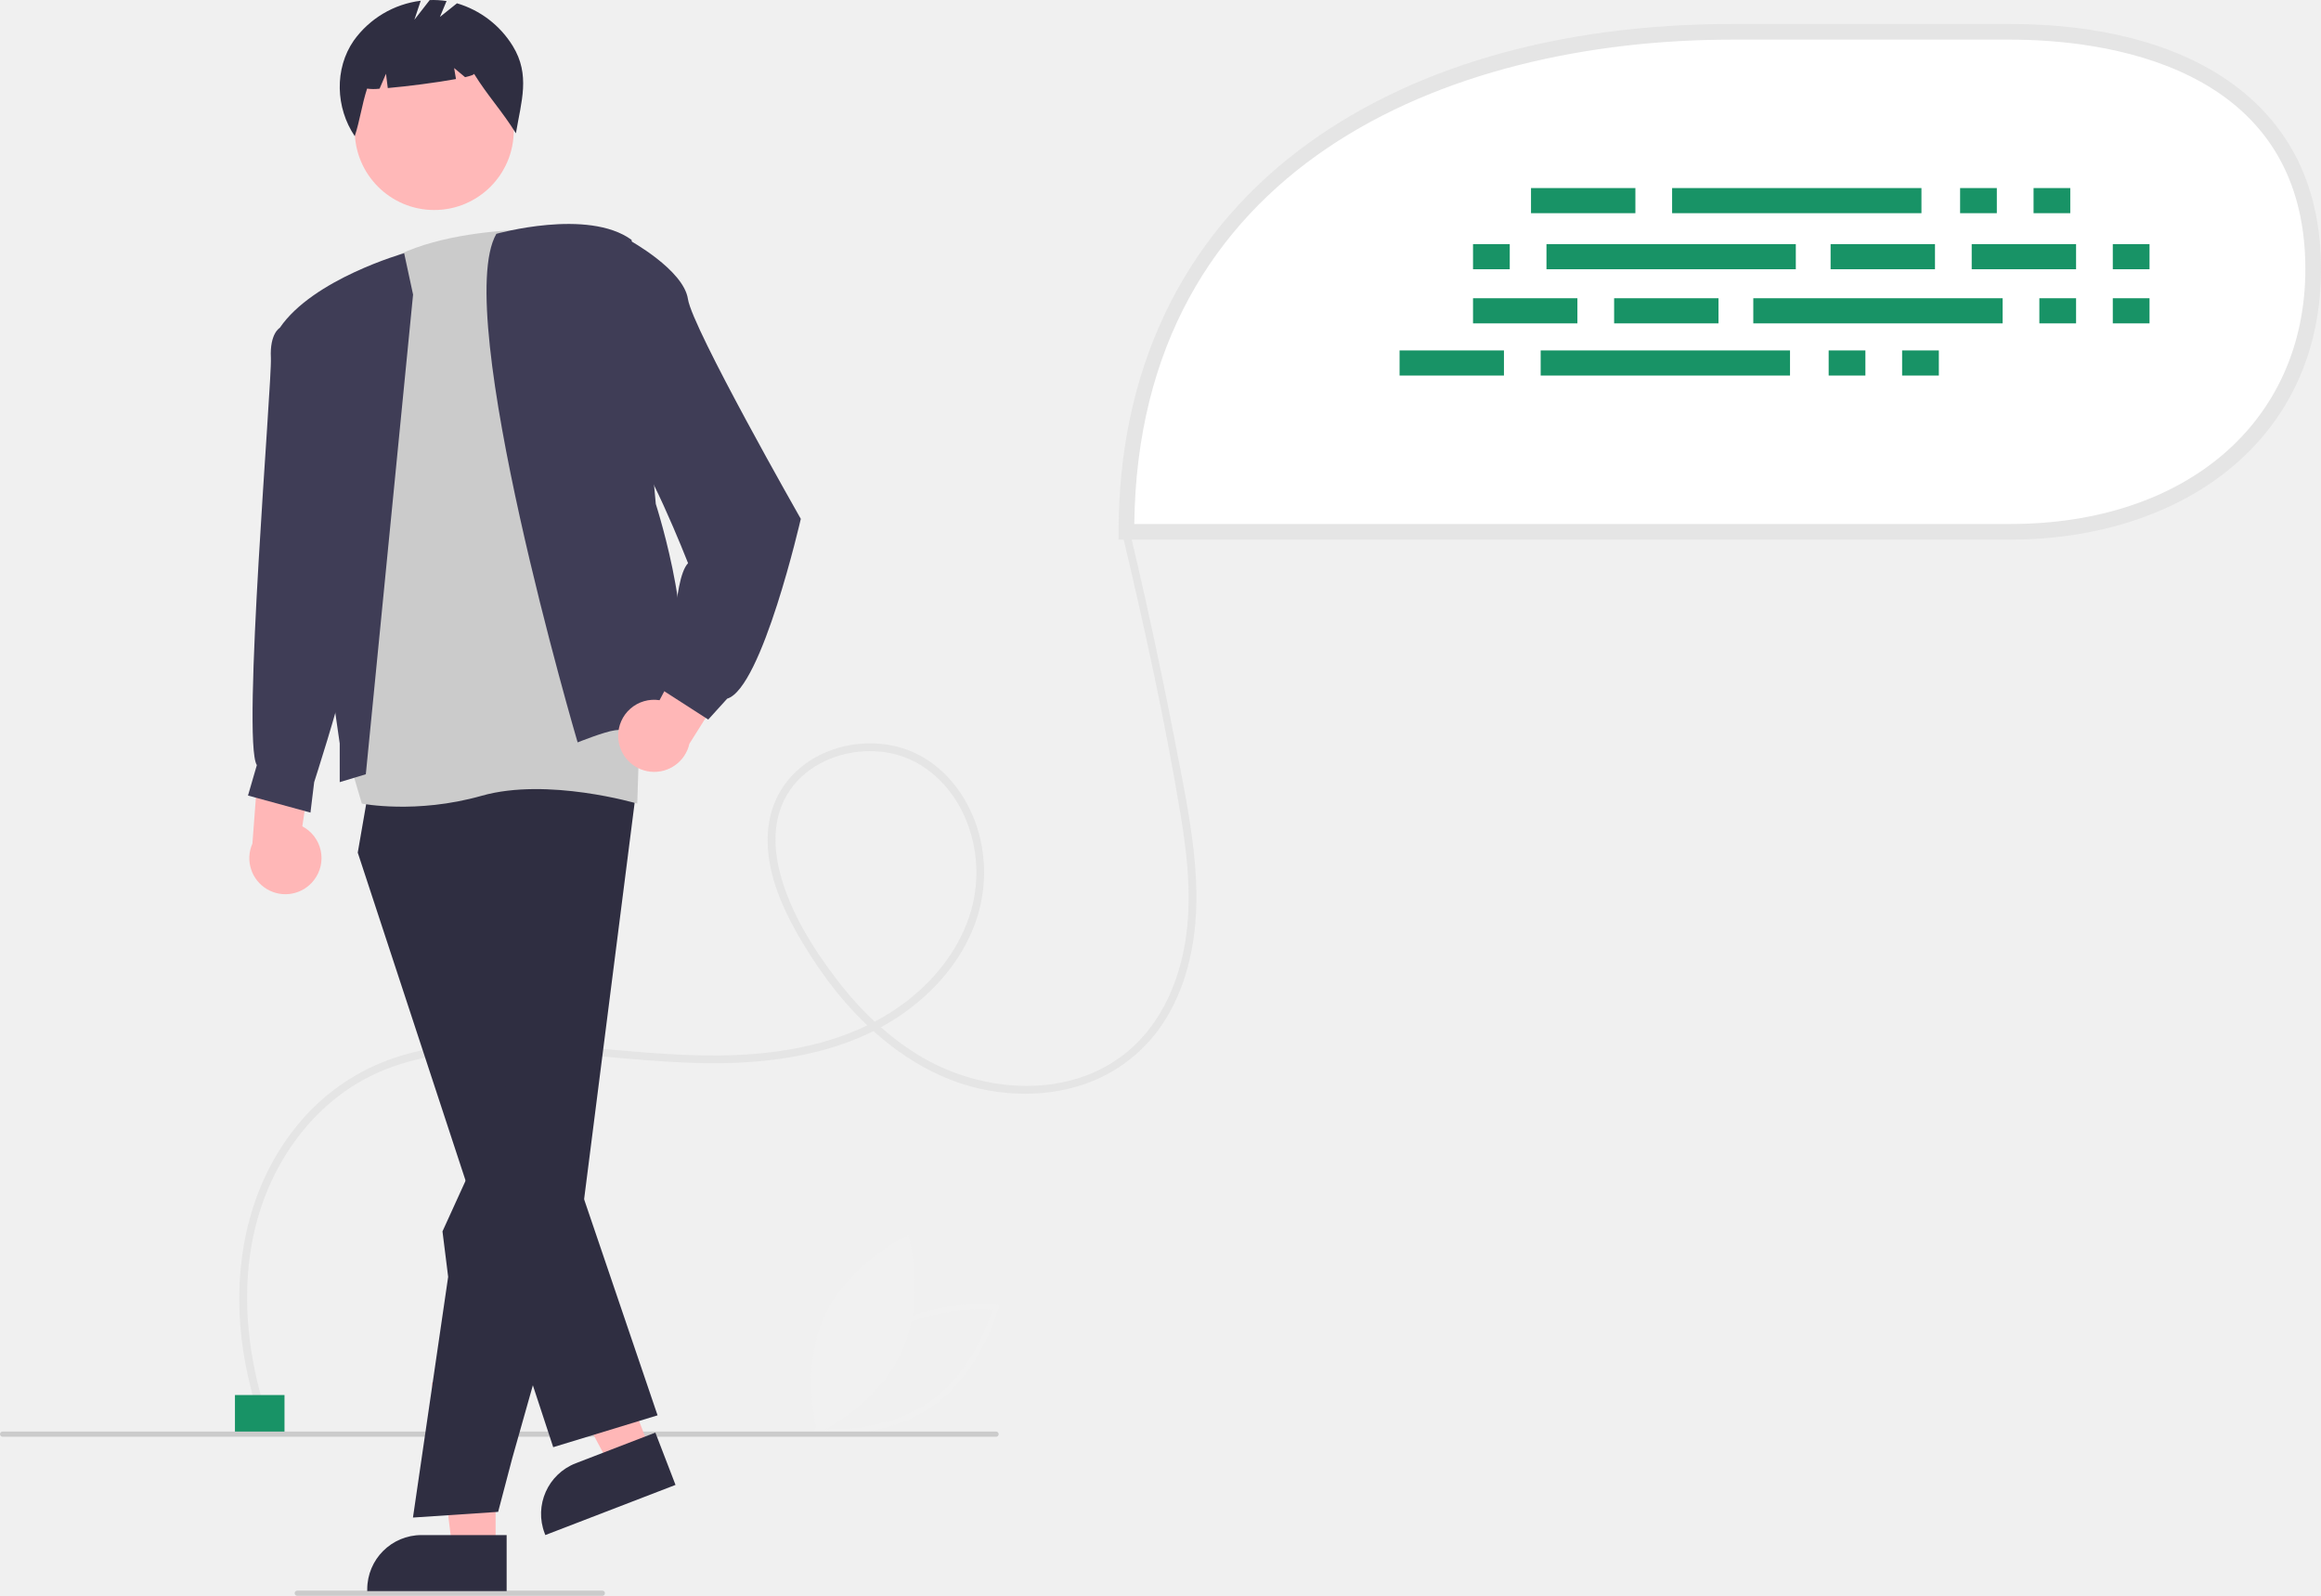
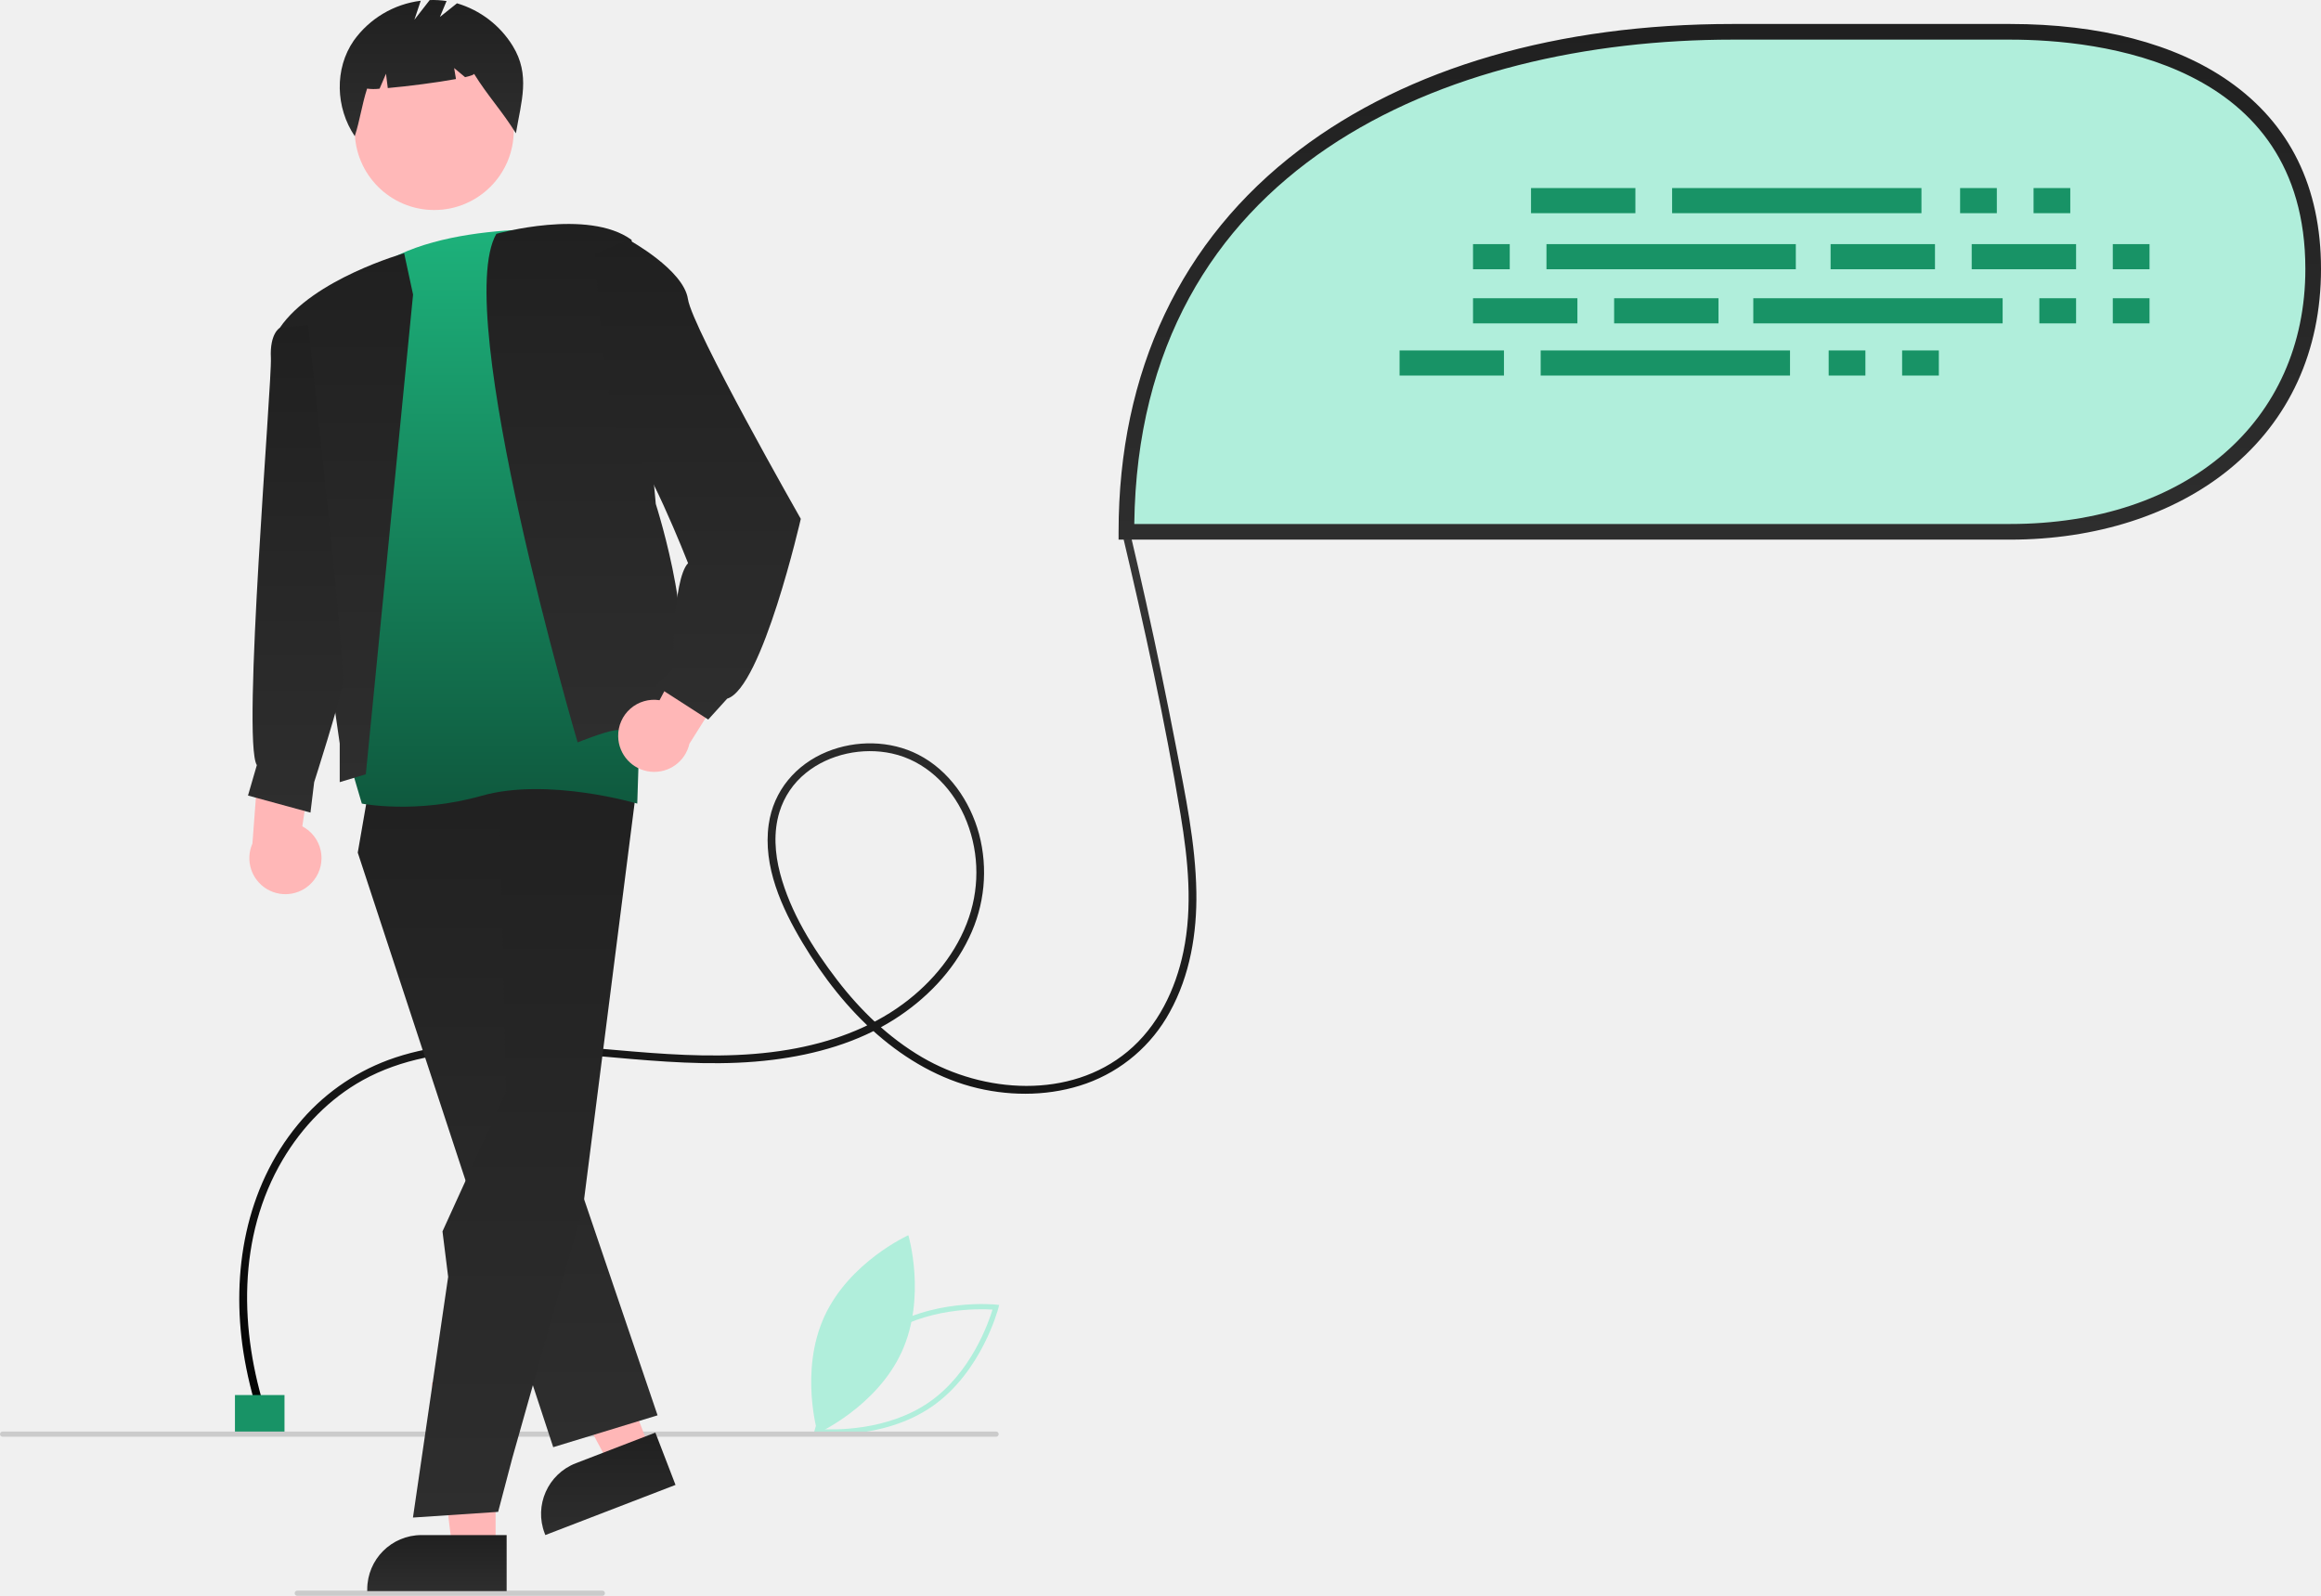
- <svg xmlns="http://www.w3.org/2000/svg" data-name="Layer 1" width="890.106" height="611.972" viewBox="0 0 890.106 611.972">
-   <path d="M467.023,693.807l.279-1.112c.062-.244,6.366-24.577,25.397-37.79,19.031-13.213,44.033-10.616,44.282-10.588l1.14.126-.28,1.111c-.062.244-6.366,24.577-25.397,37.79-19.031,13.213-44.033,10.616-44.282,10.588Zm26.817-37.258c-16.09,11.171-22.792,30.594-24.27,35.49,5.106.323,25.66.824,41.735-10.337,16.073-11.16,22.788-30.591,24.27-35.49C530.466,645.888,509.913,645.388,493.839,656.548Z" transform="translate(-154.9469 -144.014)" fill="#f1f1f1" />
-   <path d="M500.749,662.453c-9.598,20.969-32.21,31.179-32.21,31.179s-7.05-23.787,2.548-44.756S503.296,617.697,503.296,617.697,510.347,641.484,500.749,662.453Z" transform="translate(-154.9469 -144.014)" fill="#f1f1f1" />
-   <path d="M257.106,686.225c-10.35-31.83-11.197-68.003,6.294-97.533,7.436-12.553,17.886-23.393,30.704-30.48,14.785-8.174,31.852-10.847,48.549-11.216,36.306-.801,72.365,7.969,108.675,3.435,16.291-2.034,32.541-6.598,46.505-15.447,12.074-7.651,22.554-18.358,28.738-31.343a57.36,57.36,0,0,0,3.841-39.854c-3.432-12.593-11.508-24.367-23.319-30.396-10.731-5.478-23.904-5.623-34.992-1.093-11.928,4.874-20.517,14.956-22.344,27.859-2.279,16.097,4.969,32.023,13.037,45.497,7.766,12.969,17.181,25.141,28.621,35.083,11.081,9.63,24.147,17.221,38.52,20.594,13.635,3.2,28.341,2.917,41.595-1.809a59.165,59.165,0,0,0,32.023-27.392c7.759-14.033,10.468-30.247,10.201-46.133-.315-18.761-4.274-37.333-7.808-55.691q-5.377-27.928-11.556-55.694-3.012-13.534-6.213-27.025c-.445-1.878-3.339-1.083-2.893.798,8.488,35.797,16.424,71.88,22.445,108.184,2.858,17.233,4.648,35.106,1.064,52.373-3.022,14.561-9.805,28.677-21.405,38.311-22.136,18.384-55.153,16.056-78.845,2.183-12.777-7.482-23.616-17.961-32.59-29.67-9.277-12.104-17.917-25.947-21.833-40.806-2.022-7.672-2.598-15.862-.263-23.535a30.765,30.765,0,0,1,10.149-14.992c9.009-7.309,21.746-9.934,33.005-7.471,12.685,2.775,22.499,12.321,27.765,23.933a53.342,53.342,0,0,1,1.787,38.867c-4.542,13.424-13.962,24.898-25.285,33.243-12.89,9.498-28.252,14.886-43.94,17.541-35.196,5.957-70.551-1.833-105.812-2.548-16.069-.326-32.539.911-47.726,6.527a81.546,81.546,0,0,0-34.626,24.752c-20.066,24.342-25.621,56.645-20.871,87.268a157.091,157.091,0,0,0,5.912,24.477c.594,1.828,3.492,1.046,2.893-.798Z" transform="translate(-154.9469 -144.014)" fill="#e5e5e5" />
-   <rect x="90.106" y="534.972" width="19" height="15" fill="#189366" />
-   <path d="M586.926,347.955H925.813c64.198,0,116.24-36.591,116.24-100.788v-0c0-64.198-52.042-90.955-116.24-90.955H819.406c-128.395,0-232.48,63.348-232.48,191.743Z" transform="translate(-154.9469 -144.014)" fill="#fff" />
-   <path d="M925.813,350.954H583.925v-3c0-61.431,23.957-112.059,69.28-146.411,41.719-31.619,99.189-48.333,166.2-48.333H925.813c34.373,0,63.389,7.588,83.914,21.945,23.441,16.396,35.326,40.624,35.326,72.01,0,31.466-12.154,58.021-35.149,76.792C988.58,341.367,958.716,350.954,925.813,350.954Zm-335.869-6H925.813c67.732,0,113.24-39.298,113.24-97.788,0-79.385-79.192-87.955-113.24-87.955H819.406C709.267,159.211,591.633,208.075,589.944,344.954Z" transform="translate(-154.9469 -144.014)" fill="#e5e5e5" />
-   <rect x="587.145" y="72.118" width="40.028" height="9.636" fill="#189366" />
-   <rect x="751.702" y="72.118" width="14.084" height="9.636" fill="#189366" />
-   <rect x="779.87" y="72.118" width="14.084" height="9.636" fill="#189366" />
-   <rect x="641.256" y="72.118" width="95.621" height="9.636" fill="#189366" />
-   <rect x="536.74" y="134.383" width="40.028" height="9.636" fill="#189366" />
-   <rect x="701.297" y="134.383" width="14.084" height="9.636" fill="#189366" />
-   <rect x="729.465" y="134.383" width="14.084" height="9.636" fill="#189366" />
-   <rect x="590.851" y="134.383" width="95.621" height="9.636" fill="#189366" />
-   <rect x="702.039" y="93.614" width="40.028" height="9.636" fill="#189366" />
-   <rect x="756.15" y="93.614" width="40.028" height="9.636" fill="#189366" />
-   <rect x="810.261" y="93.614" width="14.084" height="9.636" fill="#189366" />
-   <rect x="564.907" y="93.614" width="14.084" height="9.636" fill="#189366" />
-   <rect x="593.075" y="93.614" width="95.621" height="9.636" fill="#189366" />
-   <rect x="619.019" y="114.369" width="40.028" height="9.636" fill="#189366" />
-   <rect x="564.907" y="114.369" width="40.028" height="9.636" fill="#189366" />
-   <rect x="810.261" y="114.369" width="14.084" height="9.636" fill="#189366" />
-   <rect x="782.094" y="114.369" width="14.084" height="9.636" fill="#189366" />
-   <rect x="672.389" y="114.369" width="95.621" height="9.636" fill="#189366" />
-   <path d="M536.947,694.986h-381a1,1,0,0,1,0-2h381a1,1,0,0,1,0,2Z" transform="translate(-154.9469 -144.014)" fill="#cbcbcb" />
-   <path d="M385.947,755.986h-117a1,1,0,0,1,0-2h117a1,1,0,1,1,0,2Z" transform="translate(-154.9469 -144.014)" fill="#cbcbcb" />
-   <path d="M275.368,481.503a13.749,13.749,0,0,0-4.482-20.601l7.248-48.321L255.098,423.26,251.747,467.509a13.824,13.824,0,0,0,23.621,13.994Z" transform="translate(-154.9469 -144.014)" fill="#ffb7b7" />
-   <polygon points="190.07 594.085 173.49 594.084 165.603 530.133 190.073 530.134 190.07 594.085" fill="#ffb7b7" />
-   <path d="M349.245,754.171l-53.461-.002v-.676a20.809,20.809,0,0,1,20.808-20.808h.001l32.652.001Z" transform="translate(-154.9469 -144.014)" fill="#2f2e41" />
-   <polygon points="249.331 555.947 233.847 561.911 203.476 505.027 226.328 496.225 249.331 555.947" fill="#ffb7b7" />
-   <path d="M414.008,713.449l-49.925,19.23-.243-.631a20.825,20.825,0,0,1,11.947-26.917l.001-0L406.28,693.384Z" transform="translate(-154.9469 -144.014)" fill="#2f2e41" />
-   <polygon points="141.884 299.94 137.199 326.966 212.158 554.969 252.175 542.753 223.581 458.657 194.687 333.962 194.061 289.516 141.884 299.94" fill="#2f2e41" />
-   <polygon points="158.371 581.952 171.87 489.638 169.693 472.216 194.061 418.738 191.253 291.986 244.39 299.94 223.581 463.201 196.481 559.086 191.037 579.774 158.371 581.952" fill="#2f2e41" />
-   <circle cx="166.537" cy="50.048" r="30.488" fill="#ffb8b8" />
-   <path d="M351.576,161.622A37.581,37.581,0,0,0,330.198,145.28l-6.536,5.229,2.541-6.099a34.597,34.597,0,0,0-6.46-.373l-5.881,7.561,2.434-7.302A37.222,37.222,0,0,0,290.619,159.569c-7.485,10.792-6.984,25.794.378,36.671,2.021-6.21,2.71-12.031,4.73-18.241a18.382,18.382,0,0,0,4.788.023l2.459-5.737.687,5.494c7.62-.664,18.924-2.122,26.148-3.457l-.702-4.215,4.203,3.502c2.213-.51,3.528-.972,3.419-1.325,5.373,8.662,10.697,14.195,16.07,22.856C354.837,182.924,358.438,172.768,351.576,161.622Z" transform="translate(-154.9469 -144.014)" fill="#2f2e41" />
-   <path d="M380.715,232.41s-58.061-5.161-83.473,15.93L289.363,437.421l4.345,14.755s20.783,4.148,46-3.007,59.628,3.007,59.628,3.007l3.7-115.78Z" transform="translate(-154.9469 -144.014)" fill="#cbcbcb" />
-   <path d="M295.24,440.925l18.119-183.943-3.42-15.861s-34.956,9.873-47.694,28.619l22.989,159.4v14.814Z" transform="translate(-154.9469 -144.014)" fill="#3f3d56" />
-   <path d="M376.471,428.71S327.86,263.813,345.305,233.684c0,0,35.089-9.895,51.855,2.31l9.286,101.277s18.631,57.907,4.344,71.525l3.135,13.618s-19.059,1.123-23.14,1.65S376.471,428.71,376.471,428.71Z" transform="translate(-154.9469 -144.014)" fill="#3f3d56" />
-   <path d="M273.083,268.649l-10.837,1.091s-3.896,2.116-3.417,11.52-11.245,147.212-5.383,156.161l-3.393,11.671,23.955,6.533,1.423-11.671s9.703-30.166,10.945-37.83S273.083,268.649,273.083,268.649Z" transform="translate(-154.9469 -144.014)" fill="#3f3d56" />
-   <path d="M392.023,426.417a13.75,13.75,0,0,1,15.86-13.891L430.806,369.376l12.161,22.289-23.633,37.559A13.824,13.824,0,0,1,392.023,426.417Z" transform="translate(-154.9469 -144.014)" fill="#ffb7b7" />
-   <path d="M383.163,241.344l12.908-5.35s21.018,11.424,22.703,22.703,43.28,84.293,43.28,84.293-14.872,65.002-28.233,68.947l-7.261,8.013-20.062-12.927,6.5-6.5s-.171-34.386,5.824-40.546c0,0-16.872-43.181-24.494-47.536S383.163,241.344,383.163,241.344Z" transform="translate(-154.9469 -144.014)" fill="#3f3d56" />
+ <svg xmlns="http://www.w3.org/2000/svg" id="quote" width="890.105" height="611.972" viewBox="0 0 890.105 611.972">
+   <defs>
+     <linearGradient id="linear-gradient" x1="0.5" x2="0.5" y2="1" gradientUnits="objectBoundingBox">
+       <stop offset="0" stop-color="#383838" />
+       <stop offset="1" stop-color="#020202" />
+     </linearGradient>
+     <linearGradient id="linear-gradient-2" x1="0.5" x2="0.5" y2="1" gradientUnits="objectBoundingBox">
+       <stop offset="0" stop-color="#202020" />
+       <stop offset="1" stop-color="#2e2e2e" />
+     </linearGradient>
+     <linearGradient id="linear-gradient-8" x1="0.5" x2="0.5" y2="1" gradientUnits="objectBoundingBox">
+       <stop offset="0" stop-color="#1db27b" />
+       <stop offset="1" stop-color="#0f593e" />
+     </linearGradient>
+   </defs>
+   <path id="Path_36786" data-name="Path 36786" d="M467.023,693.807l.279-1.112c.062-.244,6.366-24.577,25.4-37.79s44.033-10.616,44.282-10.588l1.14.126-.28,1.111c-.062.244-6.366,24.577-25.4,37.79s-44.033,10.616-44.283,10.588Zm26.817-37.258c-16.09,11.171-22.793,30.594-24.27,35.49,5.106.323,25.66.824,41.735-10.337s22.788-30.591,24.27-35.49c-5.109-.323-25.662-.823-41.736,10.336Z" transform="translate(-154.947 -144.014)" fill="#b0eedb" />
+   <path id="Path_36787" data-name="Path 36787" d="M500.749,662.453c-9.6,20.969-32.21,31.179-32.21,31.179s-7.05-23.787,2.548-44.756S503.3,617.7,503.3,617.7,510.347,641.484,500.749,662.453Z" transform="translate(-154.947 -144.014)" fill="#b0eedb" />
+   <path id="Path_36788" data-name="Path 36788" d="M257.106,686.225c-10.35-31.83-11.2-68,6.294-97.533,7.436-12.553,17.886-23.393,30.7-30.48,14.785-8.174,31.852-10.847,48.549-11.216,36.306-.8,72.365,7.969,108.675,3.435,16.291-2.034,32.541-6.6,46.5-15.447,12.074-7.651,22.554-18.358,28.738-31.344a57.36,57.36,0,0,0,3.841-39.854c-3.432-12.593-11.508-24.367-23.319-30.4-10.731-5.478-23.9-5.623-34.992-1.093-11.928,4.874-20.517,14.956-22.344,27.859-2.279,16.1,4.969,32.023,13.037,45.5,7.766,12.969,17.181,25.141,28.621,35.083,11.081,9.63,24.147,17.221,38.52,20.594,13.635,3.2,28.341,2.917,41.6-1.809a59.165,59.165,0,0,0,32.023-27.392c7.759-14.033,10.468-30.247,10.2-46.133-.315-18.761-4.274-37.333-7.808-55.691q-5.377-27.928-11.556-55.694-3.012-13.534-6.213-27.025c-.445-1.878-3.339-1.083-2.893.8,8.488,35.8,16.424,71.88,22.445,108.184,2.858,17.233,4.648,35.106,1.064,52.373-3.022,14.561-9.8,28.677-21.4,38.311-22.136,18.384-55.153,16.056-78.845,2.183-12.777-7.482-23.616-17.961-32.59-29.67-9.277-12.1-17.917-25.947-21.833-40.806-2.022-7.672-2.6-15.862-.263-23.535a30.765,30.765,0,0,1,10.149-14.992c9.009-7.309,21.746-9.934,33-7.471,12.685,2.775,22.5,12.321,27.765,23.933a53.342,53.342,0,0,1,1.787,38.867c-4.542,13.424-13.962,24.9-25.285,33.243-12.89,9.5-28.253,14.886-43.94,17.541-35.2,5.957-70.551-1.833-105.812-2.548-16.069-.326-32.539.911-47.726,6.527a81.546,81.546,0,0,0-34.626,24.752c-20.066,24.342-25.621,56.645-20.871,87.268a157.091,157.091,0,0,0,5.912,24.477c.594,1.828,3.492,1.046,2.893-.8Z" transform="translate(-154.947 -144.014)" fill="url(#linear-gradient)" />
+   <rect id="Rectangle_13731" data-name="Rectangle 13731" width="19" height="15" transform="translate(90.106 534.972)" fill="#189366" />
+   <path id="Path_36789" data-name="Path 36789" d="M586.925,347.955H925.813c64.2,0,116.24-36.591,116.24-100.788h0c0-64.2-52.042-90.955-116.24-90.955H819.406c-128.4,0-232.48,63.348-232.48,191.743Z" transform="translate(-154.947 -144.014)" fill="#b0eedb" />
+   <path id="Path_36790" data-name="Path 36790" d="M925.813,350.954H583.925v-3c0-61.431,23.957-112.059,69.28-146.411,41.719-31.619,99.19-48.333,166.2-48.333H925.813c34.373,0,63.389,7.588,83.914,21.945,23.441,16.4,35.326,40.624,35.326,72.01,0,31.466-12.154,58.021-35.149,76.792C988.58,341.367,958.716,350.954,925.813,350.954Zm-335.869-6H925.813c67.732,0,113.24-39.3,113.24-97.788,0-79.385-79.192-87.955-113.24-87.955H819.406C709.267,159.211,591.633,208.075,589.944,344.954Z" transform="translate(-154.947 -144.014)" fill="url(#linear-gradient-2)" />
+   <rect id="Rectangle_13732" data-name="Rectangle 13732" width="40.028" height="9.636" transform="translate(587.145 72.118)" fill="#189366" />
+   <rect id="Rectangle_13733" data-name="Rectangle 13733" width="14.084" height="9.636" transform="translate(751.703 72.118)" fill="#189366" />
+   <rect id="Rectangle_13734" data-name="Rectangle 13734" width="14.084" height="9.636" transform="translate(779.87 72.118)" fill="#189366" />
+   <rect id="Rectangle_13735" data-name="Rectangle 13735" width="95.621" height="9.636" transform="translate(641.256 72.118)" fill="#189366" />
+   <rect id="Rectangle_13736" data-name="Rectangle 13736" width="40.028" height="9.636" transform="translate(536.74 134.383)" fill="#189366" />
+   <rect id="Rectangle_13737" data-name="Rectangle 13737" width="14.084" height="9.636" transform="translate(701.297 134.383)" fill="#189366" />
+   <rect id="Rectangle_13738" data-name="Rectangle 13738" width="14.084" height="9.636" transform="translate(729.465 134.383)" fill="#189366" />
+   <rect id="Rectangle_13739" data-name="Rectangle 13739" width="95.621" height="9.636" transform="translate(590.851 134.383)" fill="#189366" />
+   <rect id="Rectangle_13740" data-name="Rectangle 13740" width="40.028" height="9.636" transform="translate(702.039 93.614)" fill="#189366" />
+   <rect id="Rectangle_13741" data-name="Rectangle 13741" width="40.028" height="9.636" transform="translate(756.15 93.614)" fill="#189366" />
+   <rect id="Rectangle_13742" data-name="Rectangle 13742" width="14.084" height="9.636" transform="translate(810.261 93.614)" fill="#189366" />
+   <rect id="Rectangle_13743" data-name="Rectangle 13743" width="14.084" height="9.636" transform="translate(564.907 93.614)" fill="#189366" />
+   <rect id="Rectangle_13744" data-name="Rectangle 13744" width="95.621" height="9.636" transform="translate(593.075 93.614)" fill="#189366" />
+   <rect id="Rectangle_13745" data-name="Rectangle 13745" width="40.028" height="9.636" transform="translate(619.019 114.369)" fill="#189366" />
+   <rect id="Rectangle_13746" data-name="Rectangle 13746" width="40.028" height="9.636" transform="translate(564.907 114.369)" fill="#189366" />
+   <rect id="Rectangle_13747" data-name="Rectangle 13747" width="14.084" height="9.636" transform="translate(810.261 114.369)" fill="#189366" />
+   <rect id="Rectangle_13748" data-name="Rectangle 13748" width="14.084" height="9.636" transform="translate(782.094 114.369)" fill="#189366" />
+   <rect id="Rectangle_13749" data-name="Rectangle 13749" width="95.621" height="9.636" transform="translate(672.389 114.369)" fill="#189366" />
+   <path id="Path_36791" data-name="Path 36791" d="M536.947,694.986h-381a1,1,0,0,1,0-2h381a1,1,0,0,1,0,2Z" transform="translate(-154.947 -144.014)" fill="#cbcbcb" />
+   <path id="Path_36792" data-name="Path 36792" d="M385.947,755.986h-117a1,1,0,0,1,0-2h117a1,1,0,0,1,0,2Z" transform="translate(-154.947 -144.014)" fill="#cbcbcb" />
+   <path id="Path_36793" data-name="Path 36793" d="M275.368,481.5a13.749,13.749,0,0,0-4.483-20.6l7.248-48.32L255.1,423.26l-3.351,44.249A13.824,13.824,0,0,0,275.368,481.5Z" transform="translate(-154.947 -144.014)" fill="#ffb7b7" />
+   <path id="Path_36794" data-name="Path 36794" d="M190.07,594.085H173.49L165.6,530.133h24.47Z" fill="#ffb7b7" />
+   <path id="Path_36795" data-name="Path 36795" d="M349.245,754.171l-53.461,0v-.676a20.809,20.809,0,0,1,20.807-20.808h32.655Z" transform="translate(-154.947 -144.014)" fill="url(#linear-gradient-2)" />
+   <path id="Path_36796" data-name="Path 36796" d="M249.331,555.947l-15.484,5.964-30.371-56.884,22.852-8.8Z" fill="#ffb7b7" />
+   <path id="Path_36797" data-name="Path 36797" d="M414.008,713.449l-49.925,19.23-.243-.631a20.825,20.825,0,0,1,11.947-26.917h0l30.493-11.746Z" transform="translate(-154.947 -144.014)" fill="url(#linear-gradient-2)" />
+   <path id="Path_36798" data-name="Path 36798" d="M141.884,299.94,137.2,326.966l74.959,228,40.017-12.216-28.594-84.1-28.894-124.7-.626-44.446Z" fill="url(#linear-gradient-2)" />
+   <path id="Path_36799" data-name="Path 36799" d="M158.371,581.952l13.5-92.314-2.177-17.422,24.368-53.478-2.808-126.752,53.137,7.954L223.581,463.2l-27.1,95.885-5.444,20.688Z" fill="url(#linear-gradient-2)" />
+   <circle id="Ellipse_694" data-name="Ellipse 694" cx="30.488" cy="30.488" r="30.488" transform="translate(136.049 19.561)" fill="#ffb8b8" />
+   <path id="Path_36800" data-name="Path 36800" d="M351.576,161.622A37.581,37.581,0,0,0,330.2,145.28l-6.536,5.229,2.541-6.1a34.6,34.6,0,0,0-6.46-.373l-5.881,7.561,2.434-7.3a37.222,37.222,0,0,0-25.677,15.273c-7.485,10.792-6.984,25.794.378,36.671,2.021-6.21,2.71-12.031,4.73-18.241a18.382,18.382,0,0,0,4.788.023l2.459-5.737.687,5.494c7.62-.664,18.924-2.122,26.148-3.457l-.7-4.215,4.2,3.5c2.213-.51,3.528-.972,3.419-1.325,5.373,8.662,10.7,14.195,16.07,22.856C354.837,182.924,358.438,172.768,351.576,161.622Z" transform="translate(-154.947 -144.014)" fill="url(#linear-gradient-2)" />
+   <path id="Path_36801" data-name="Path 36801" d="M380.715,232.41s-58.061-5.161-83.473,15.93l-7.879,189.081,4.345,14.755s20.783,4.148,46-3.007,59.628,3.007,59.628,3.007l3.7-115.78Z" transform="translate(-154.947 -144.014)" fill="url(#linear-gradient-8)" />
+   <path id="Path_36802" data-name="Path 36802" d="M295.24,440.925l18.119-183.943-3.42-15.861s-34.956,9.873-47.694,28.619l22.989,159.4v14.814Z" transform="translate(-154.947 -144.014)" fill="url(#linear-gradient-2)" />
+   <path id="Path_36803" data-name="Path 36803" d="M376.471,428.71S327.86,263.813,345.3,233.684c0,0,35.089-9.895,51.855,2.31l9.286,101.277s18.63,57.907,4.344,71.525l3.135,13.618s-19.059,1.123-23.14,1.65S376.471,428.71,376.471,428.71Z" transform="translate(-154.947 -144.014)" fill="url(#linear-gradient-2)" />
+   <path id="Path_36804" data-name="Path 36804" d="M273.083,268.649l-10.837,1.091s-3.9,2.116-3.417,11.52-11.245,147.212-5.383,156.161l-3.393,11.671,23.955,6.533,1.423-11.671s9.7-30.166,10.945-37.83S273.083,268.649,273.083,268.649Z" transform="translate(-154.947 -144.014)" fill="url(#linear-gradient-2)" />
+   <path id="Path_36805" data-name="Path 36805" d="M392.023,426.417a13.75,13.75,0,0,1,15.86-13.891l22.923-43.15,12.161,22.289-23.633,37.559a13.824,13.824,0,0,1-27.311-2.807Z" transform="translate(-154.947 -144.014)" fill="#ffb7b7" />
+   <path id="Path_36806" data-name="Path 36806" d="M383.163,241.344l12.908-5.35s21.018,11.424,22.7,22.7,43.28,84.293,43.28,84.293-14.872,65-28.233,68.947l-7.261,8.013L406.5,407.023l6.5-6.5s-.171-34.386,5.824-40.546c0,0-16.872-43.181-24.494-47.536S383.163,241.344,383.163,241.344Z" transform="translate(-154.947 -144.014)" fill="url(#linear-gradient-2)" />
</svg>
